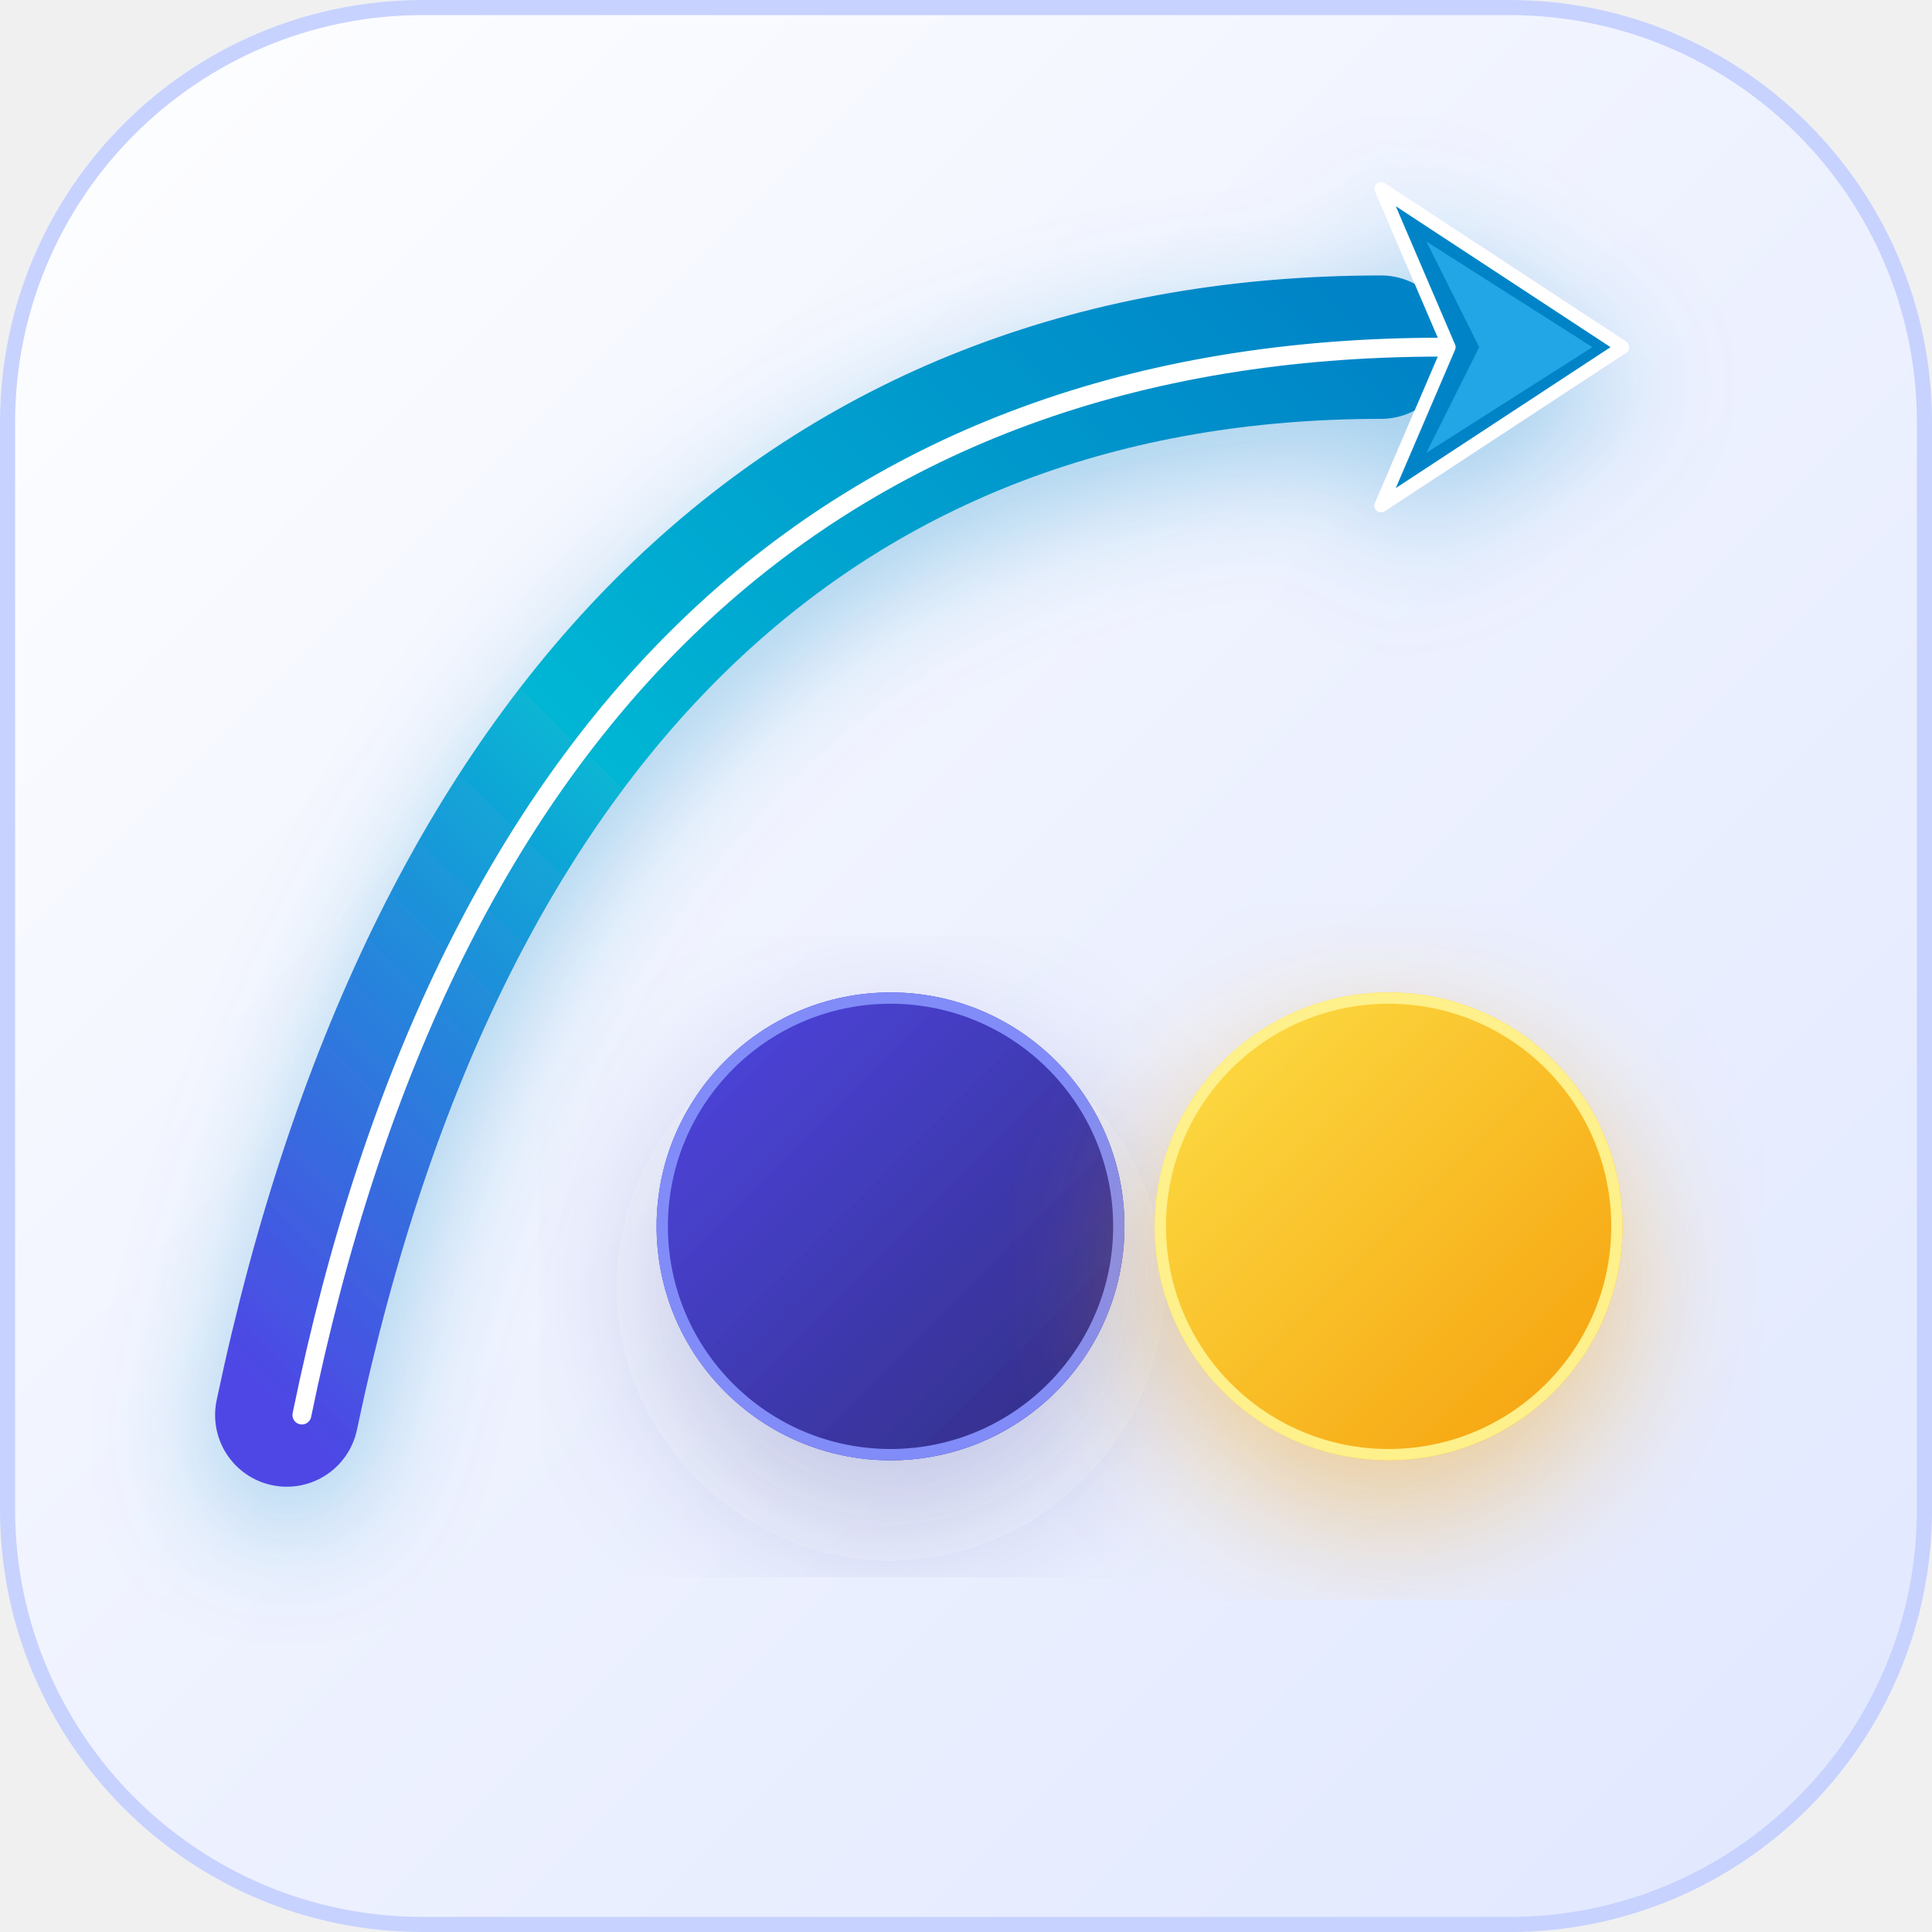
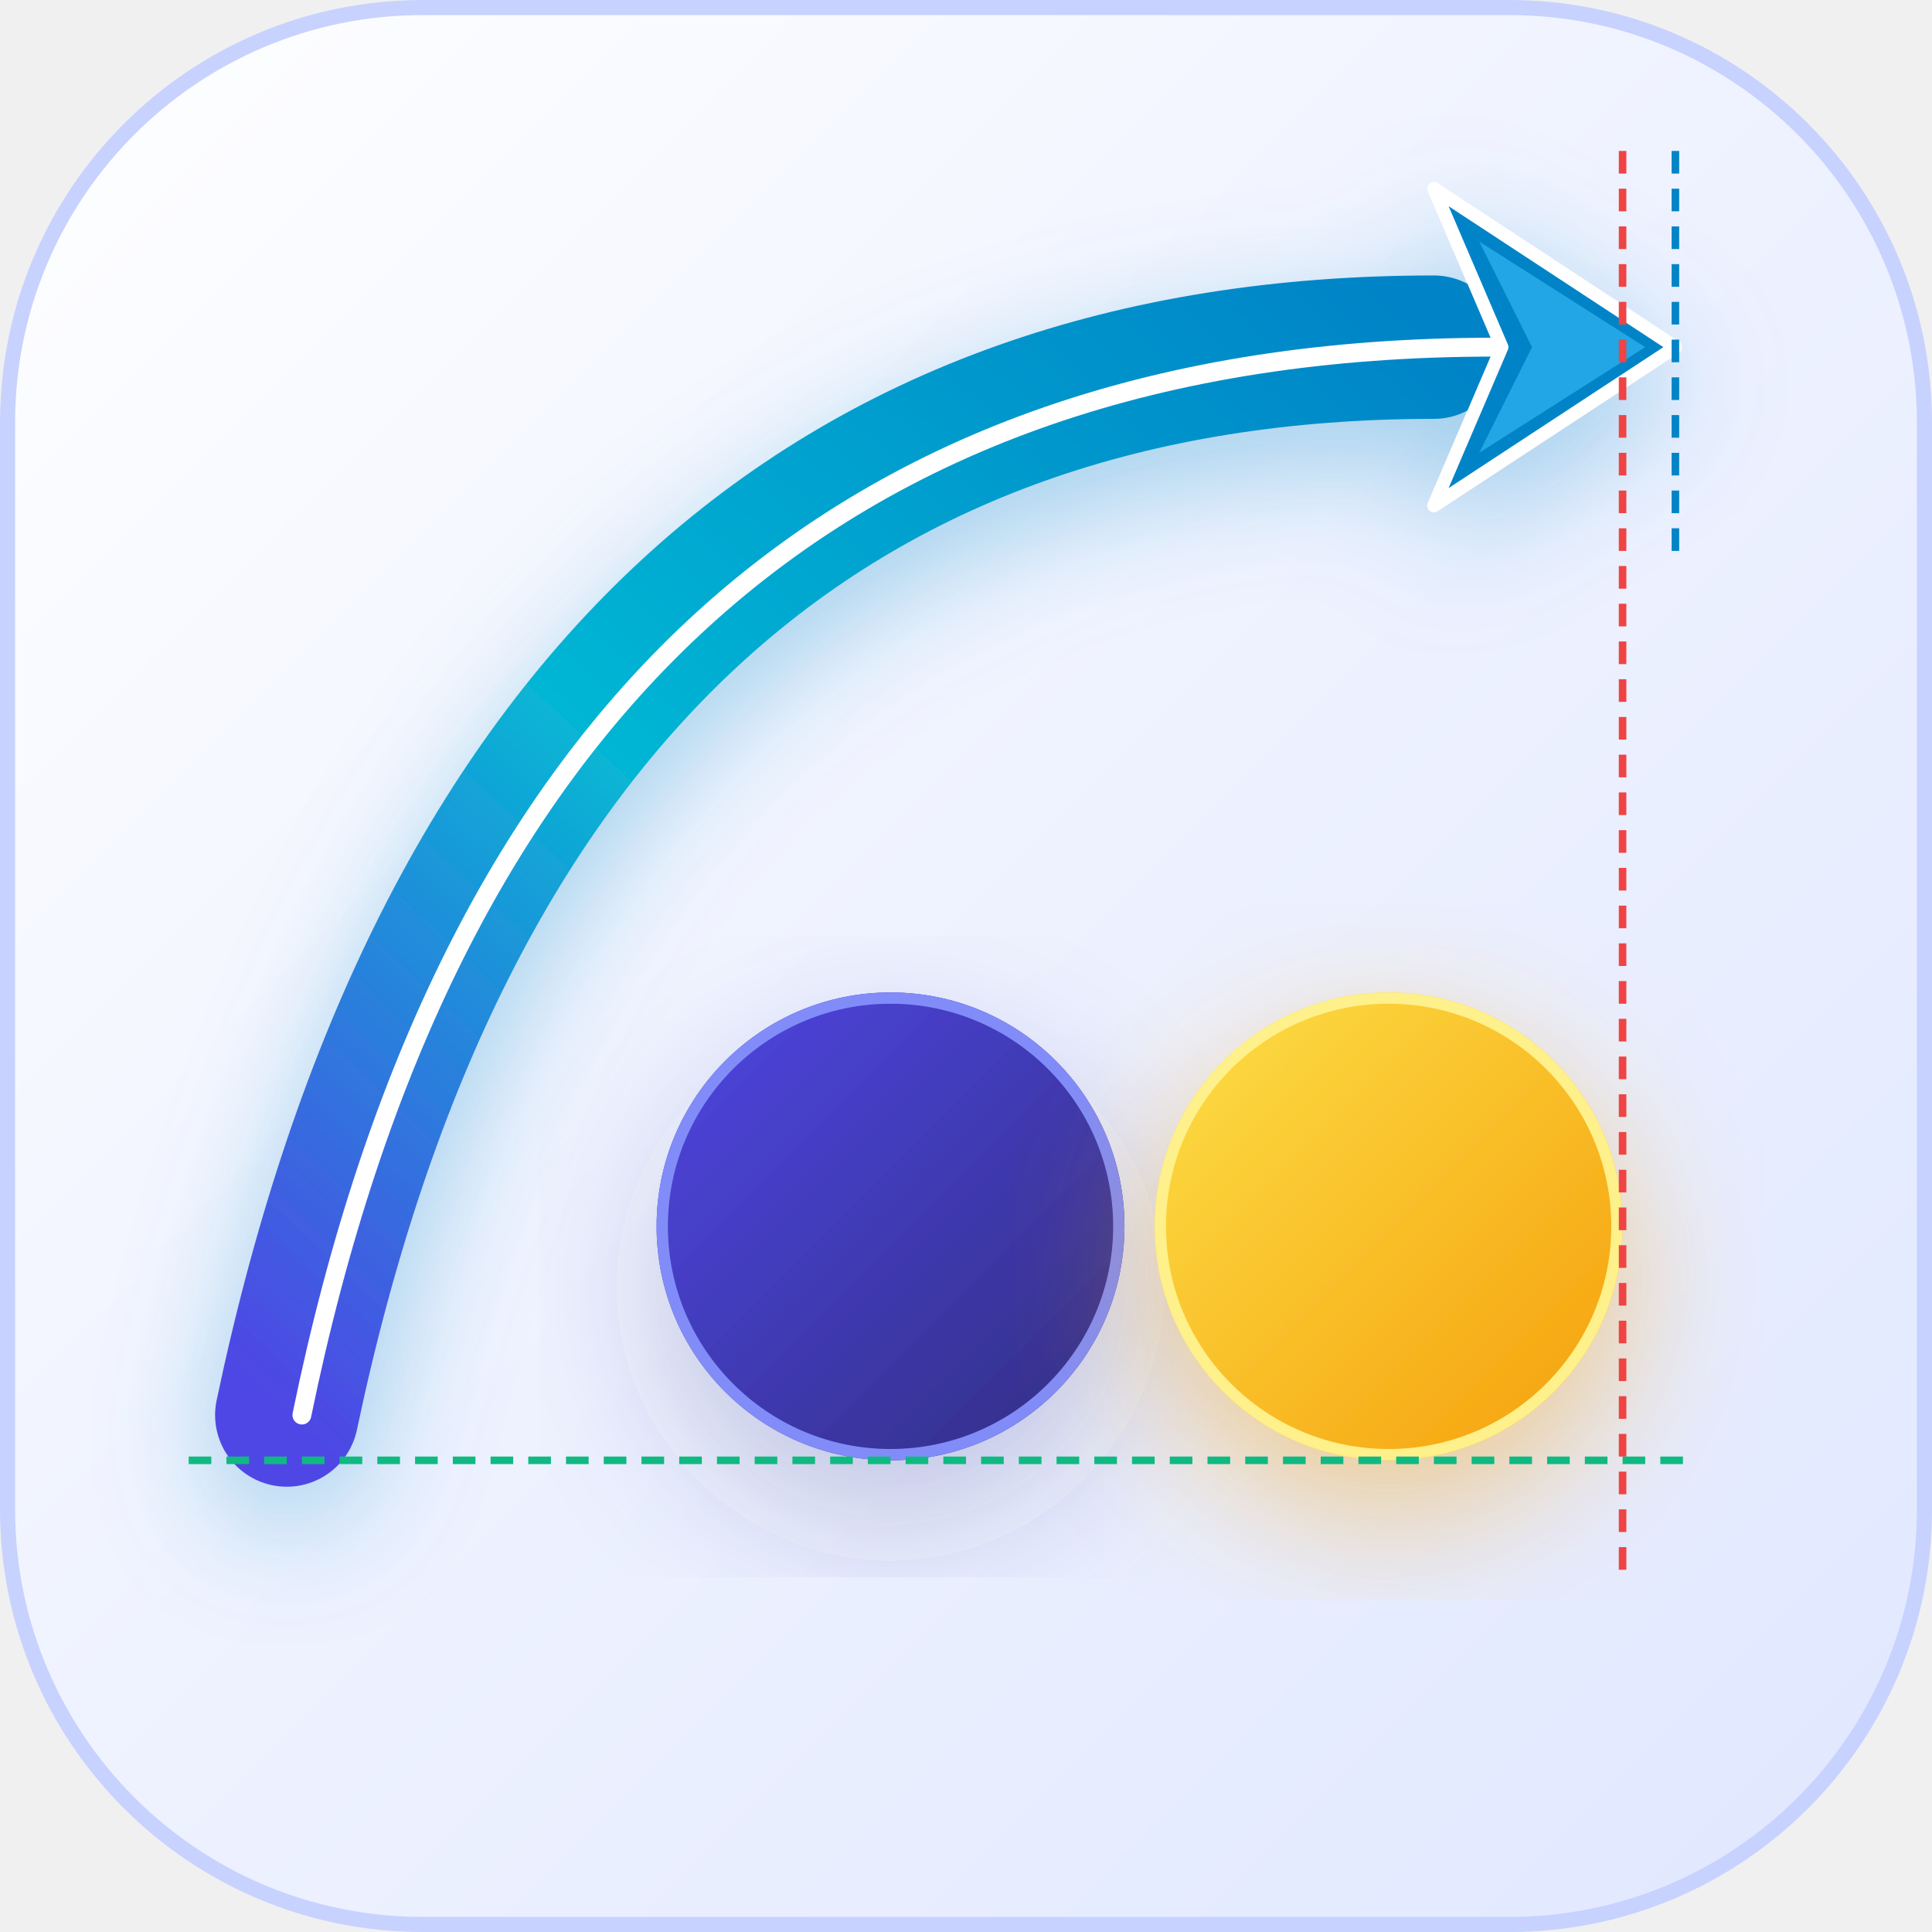
<svg xmlns="http://www.w3.org/2000/svg" width="512" height="512" viewBox="0 0 512 512" fill="none">
  <defs>
    <linearGradient id="bg" x1="0%" y1="0%" x2="100%" y2="100%">
      <stop offset="0%" stop-color="#FFFFFF" />
      <stop offset="50%" stop-color="#EEF2FF" />
      <stop offset="100%" stop-color="#E0E7FF" />
    </linearGradient>
    <linearGradient id="arc" x1="0%" y1="100%" x2="100%" y2="0%">
      <stop offset="0%" stop-color="#4F46E5" />
      <stop offset="45%" stop-color="#06B6D4" />
      <stop offset="100%" stop-color="#0284C7" />
    </linearGradient>
    <linearGradient id="circle_blue" x1="0%" y1="0%" x2="100%" y2="100%">
      <stop offset="0%" stop-color="#4F46E5" />
      <stop offset="100%" stop-color="#312E81" />
    </linearGradient>
    <linearGradient id="circle_gold" x1="0%" y1="0%" x2="100%" y2="100%">
      <stop offset="0%" stop-color="#FDE047" />
      <stop offset="100%" stop-color="#F59E0B" />
    </linearGradient>
    <filter id="shadow_circles" x="-25%" y="-25%" width="150%" height="150%">
      <feDropShadow dx="0" dy="16" stdDeviation="20" flood-color="#312E81" flood-opacity="0.22" />
    </filter>
    <filter id="gold_glow" x="-30%" y="-30%" width="160%" height="160%">
      <feDropShadow dx="0" dy="14" stdDeviation="20" flood-color="#F59E0B" flood-opacity="0.45" />
    </filter>
    <filter id="arc_shadow" x="-20%" y="-20%" width="140%" height="140%">
      <feDropShadow dx="0" dy="10" stdDeviation="16" flood-color="#0284C7" flood-opacity="0.35" />
    </filter>
  </defs>
  <rect width="512" height="512" rx="112" fill="url(#bg)" />
  <rect x="2" y="2" width="508" height="508" rx="110" fill="none" stroke="#C7D2FE" stroke-width="4" />
  <g filter="url(#shadow_circles)">
    <circle cx="236" cy="325" r="62" fill="url(#circle_blue)" />
    <circle cx="236" cy="325" r="60.5" fill="none" stroke="#818CF8" stroke-width="3" />
  </g>
  <g filter="url(#gold_glow)">
    <circle cx="368" cy="325" r="62" fill="url(#circle_gold)" />
    <circle cx="368" cy="325" r="60.5" fill="none" stroke="#FEF08A" stroke-width="3" />
  </g>
  <g filter="url(#arc_shadow)">
-     <path d="M 76 375 C 116 185, 220 92, 366 92" fill="none" stroke="url(#arc)" stroke-width="38" stroke-linecap="round" />
-     <path d="M 80 375 C 118 190, 220 92, 382 92" fill="none" stroke="#FFFFFF" stroke-width="5" stroke-linecap="round" />
-     <path d="M 430 92 L 366 50 L 384 92 L 366 134 Z" fill="#0284C7" stroke="#FFFFFF" stroke-width="3.5" stroke-linejoin="round" />
-     <path d="M 422 92 L 378 64 L 392 92 L 378 120 Z" fill="#38BDF8" fill-opacity="0.6" />
+     <path d="M 76 375 C 116 185, 220 92, 380 92" fill="none" stroke="url(#arc)" stroke-width="38" stroke-linecap="round" />
+     <path d="M 80 375 C 118 190, 220 92, 396 92" fill="none" stroke="#FFFFFF" stroke-width="5" stroke-linecap="round" />
+     <path d="M 444 92 L 380 50 L 398 92 L 380 134 Z" fill="#0284C7" stroke="#FFFFFF" stroke-width="3.5" stroke-linejoin="round" />
+     <path d="M 436 92 L 392 64 L 406 92 L 392 120 Z" fill="#38BDF8" fill-opacity="0.6" />
  </g>
+   <line x1="430" y1="40" x2="430" y2="420" stroke="#EF4444" stroke-width="2" stroke-dasharray="6 4" />
+   <line x1="444" y1="40" x2="444" y2="150" stroke="#0284C7" stroke-width="2" stroke-dasharray="6 4" />
+   <line x1="50" y1="387" x2="450" y2="387" stroke="#10B981" stroke-width="2" stroke-dasharray="6 4" />
</svg>
